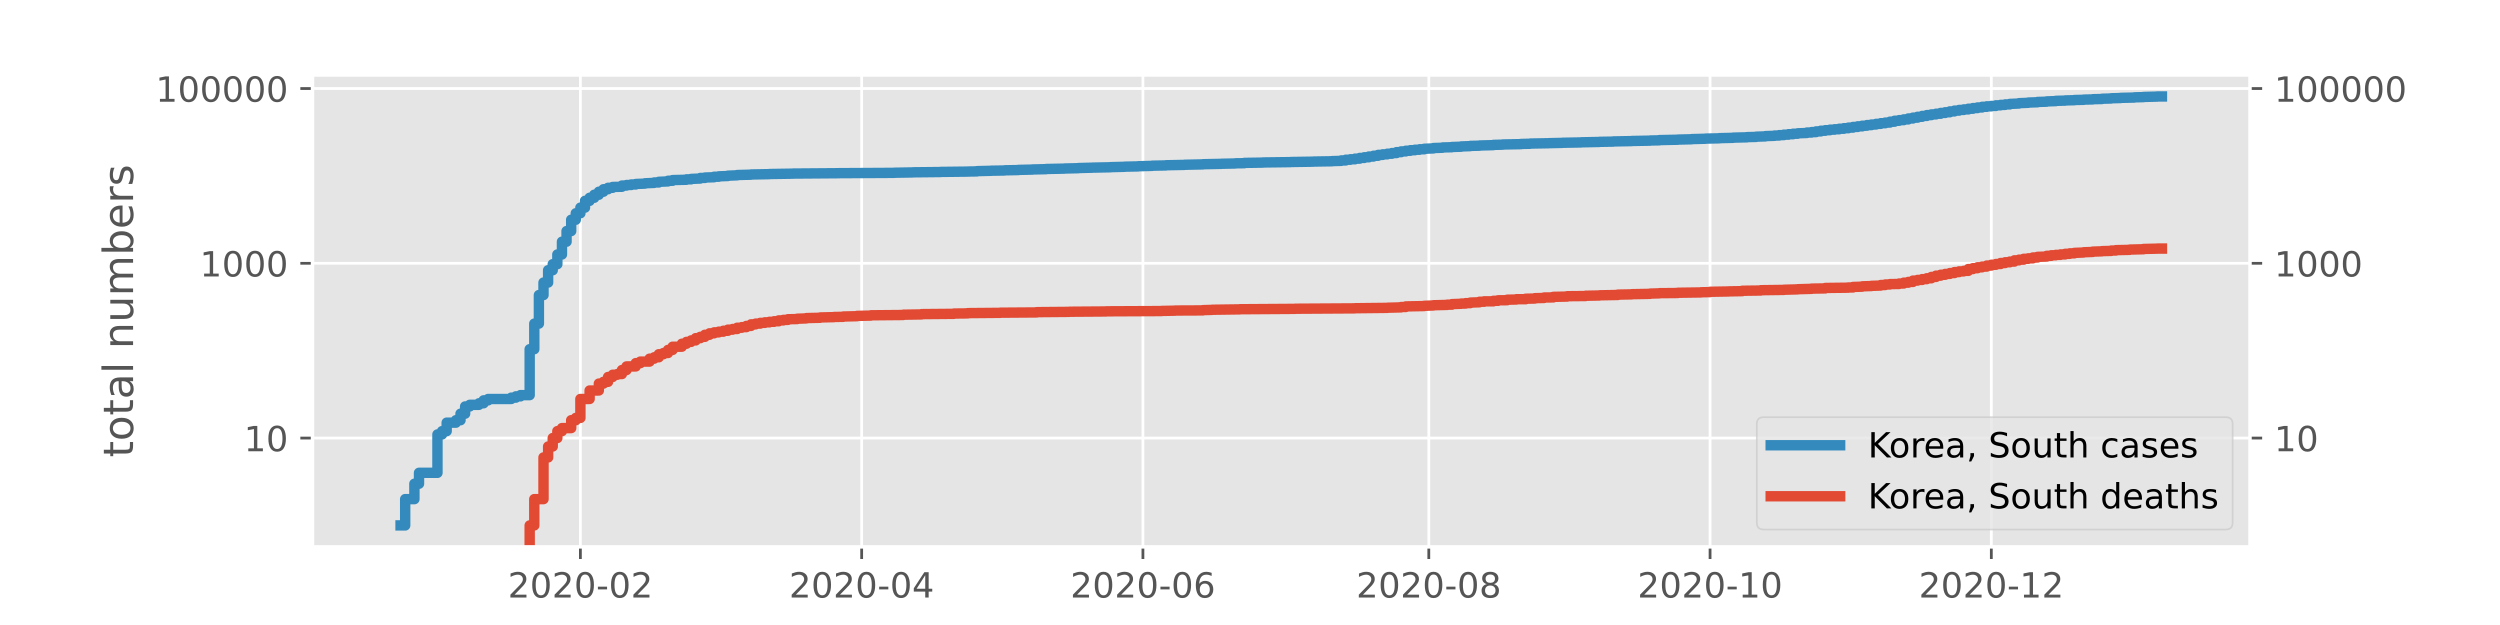
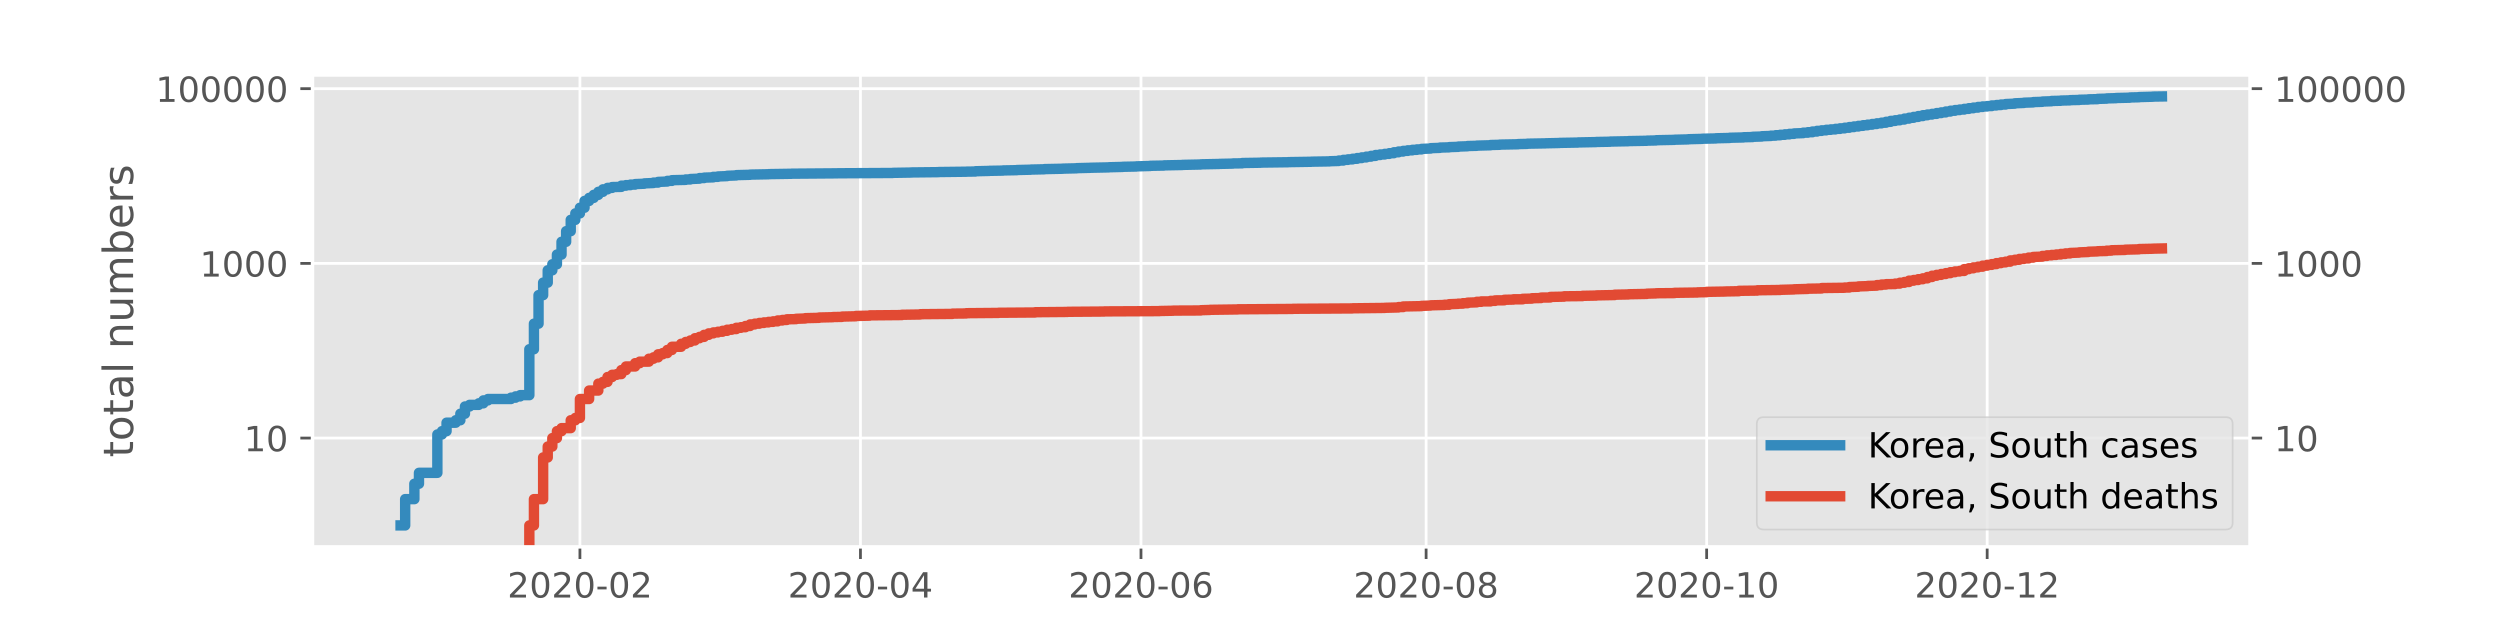
<svg xmlns="http://www.w3.org/2000/svg" xmlns:xlink="http://www.w3.org/1999/xlink" height="180pt" version="1.1" viewBox="0 0 720 180" width="720pt">
  <defs>
    <style type="text/css">*{stroke-linecap:butt;stroke-linejoin:round;}</style>
  </defs>
  <g id="figure_1">
    <g id="patch_1">
      <path d="M 0 180  L 720 180  L 720 0  L 0 0  z " style="fill:#ffffff;" />
    </g>
    <g id="axes_1">
      <g id="patch_2">
        <path d="M 90 157.5  L 648 157.5  L 648 21.6  L 90 21.6  z " style="fill:#e5e5e5;" />
      </g>
      <g id="matplotlib.axis_1">
        <g id="xtick_1">
          <g id="line2d_1">
-             <path clip-path="url(#p073a39b0a5)" d="M 167.153 157.5  L 167.153 21.6  " style="fill:none;stroke:#ffffff;stroke-linecap:square;stroke-width:0.8;" />
+             <path clip-path="url(#p540fe8d179)" d="M 167.018 157.5  L 167.018 21.6  " style="fill:none;stroke:#ffffff;stroke-linecap:square;stroke-width:0.8;" />
          </g>
          <g id="line2d_2">
            <defs>
-               <path d="M 0 0  L 0 3.5  " id="mfce4929bbd" style="stroke:#555555;stroke-width:0.8;" />
+               <path d="M 0 0  L 0 3.5  " id="m7e94fb8321" style="stroke:#555555;stroke-width:0.8;" />
            </defs>
            <g>
-               <use style="fill:#555555;stroke:#555555;stroke-width:0.8;" x="167.153" xlink:href="#mfce4929bbd" y="157.5" />
+               <use style="fill:#555555;stroke:#555555;stroke-width:0.8;" x="167.018" xlink:href="#m7e94fb8321" y="157.5" />
            </g>
          </g>
          <g id="text_1">
-             <text style="fill:#555555;font-family:DejaVu Sans;font-size:10px;font-stretch:normal;font-style:normal;font-weight:normal;text-anchor:middle;" transform="rotate(-0, 167.1533, 172.0984)" x="167.153" y="172.098">2020-02</text>
+             <text style="fill:#555555;font-family:DejaVu Sans;font-size:10px;font-stretch:normal;font-style:normal;font-weight:normal;text-anchor:middle;" transform="rotate(-0, 167.018, 172.0984)" x="167.018" y="172.098">2020-02</text>
          </g>
        </g>
        <g id="xtick_2">
          <g id="line2d_3">
-             <path clip-path="url(#p073a39b0a5)" d="M 248.158 157.5  L 248.158 21.6  " style="fill:none;stroke:#ffffff;stroke-linecap:square;stroke-width:0.8;" />
+             <path clip-path="url(#p540fe8d179)" d="M 247.811 157.5  L 247.811 21.6  " style="fill:none;stroke:#ffffff;stroke-linecap:square;stroke-width:0.8;" />
          </g>
          <g id="line2d_4">
            <g>
-               <use style="fill:#555555;stroke:#555555;stroke-width:0.8;" x="248.158" xlink:href="#mfce4929bbd" y="157.5" />
+               <use style="fill:#555555;stroke:#555555;stroke-width:0.8;" x="247.811" xlink:href="#m7e94fb8321" y="157.5" />
            </g>
          </g>
          <g id="text_2">
-             <text style="fill:#555555;font-family:DejaVu Sans;font-size:10px;font-stretch:normal;font-style:normal;font-weight:normal;text-anchor:middle;" transform="rotate(-0, 248.1575, 172.0984)" x="248.158" y="172.098">2020-04</text>
+             <text style="fill:#555555;font-family:DejaVu Sans;font-size:10px;font-stretch:normal;font-style:normal;font-weight:normal;text-anchor:middle;" transform="rotate(-0, 247.8108, 172.0984)" x="247.811" y="172.098">2020-04</text>
          </g>
        </g>
        <g id="xtick_3">
          <g id="line2d_5">
-             <path clip-path="url(#p073a39b0a5)" d="M 329.162 157.5  L 329.162 21.6  " style="fill:none;stroke:#ffffff;stroke-linecap:square;stroke-width:0.8;" />
+             <path clip-path="url(#p540fe8d179)" d="M 328.604 157.5  L 328.604 21.6  " style="fill:none;stroke:#ffffff;stroke-linecap:square;stroke-width:0.8;" />
          </g>
          <g id="line2d_6">
            <g>
-               <use style="fill:#555555;stroke:#555555;stroke-width:0.8;" x="329.162" xlink:href="#mfce4929bbd" y="157.5" />
+               <use style="fill:#555555;stroke:#555555;stroke-width:0.8;" x="328.604" xlink:href="#m7e94fb8321" y="157.5" />
            </g>
          </g>
          <g id="text_3">
-             <text style="fill:#555555;font-family:DejaVu Sans;font-size:10px;font-stretch:normal;font-style:normal;font-weight:normal;text-anchor:middle;" transform="rotate(-0, 329.1618, 172.0984)" x="329.162" y="172.098">2020-06</text>
+             <text style="fill:#555555;font-family:DejaVu Sans;font-size:10px;font-stretch:normal;font-style:normal;font-weight:normal;text-anchor:middle;" transform="rotate(-0, 328.6036, 172.0984)" x="328.604" y="172.098">2020-06</text>
          </g>
        </g>
        <g id="xtick_4">
          <g id="line2d_7">
-             <path clip-path="url(#p073a39b0a5)" d="M 411.494 157.5  L 411.494 21.6  " style="fill:none;stroke:#ffffff;stroke-linecap:square;stroke-width:0.8;" />
+             <path clip-path="url(#p540fe8d179)" d="M 410.721 157.5  L 410.721 21.6  " style="fill:none;stroke:#ffffff;stroke-linecap:square;stroke-width:0.8;" />
          </g>
          <g id="line2d_8">
            <g>
-               <use style="fill:#555555;stroke:#555555;stroke-width:0.8;" x="411.494" xlink:href="#mfce4929bbd" y="157.5" />
+               <use style="fill:#555555;stroke:#555555;stroke-width:0.8;" x="410.721" xlink:href="#m7e94fb8321" y="157.5" />
            </g>
          </g>
          <g id="text_4">
-             <text style="fill:#555555;font-family:DejaVu Sans;font-size:10px;font-stretch:normal;font-style:normal;font-weight:normal;text-anchor:middle;" transform="rotate(-0, 411.4941, 172.0984)" x="411.494" y="172.098">2020-08</text>
+             <text style="fill:#555555;font-family:DejaVu Sans;font-size:10px;font-stretch:normal;font-style:normal;font-weight:normal;text-anchor:middle;" transform="rotate(-0, 410.7209, 172.0984)" x="410.721" y="172.098">2020-08</text>
          </g>
        </g>
        <g id="xtick_5">
          <g id="line2d_9">
-             <path clip-path="url(#p073a39b0a5)" d="M 492.498 157.5  L 492.498 21.6  " style="fill:none;stroke:#ffffff;stroke-linecap:square;stroke-width:0.8;" />
+             <path clip-path="url(#p540fe8d179)" d="M 491.514 157.5  L 491.514 21.6  " style="fill:none;stroke:#ffffff;stroke-linecap:square;stroke-width:0.8;" />
          </g>
          <g id="line2d_10">
            <g>
-               <use style="fill:#555555;stroke:#555555;stroke-width:0.8;" x="492.498" xlink:href="#mfce4929bbd" y="157.5" />
+               <use style="fill:#555555;stroke:#555555;stroke-width:0.8;" x="491.514" xlink:href="#m7e94fb8321" y="157.5" />
            </g>
          </g>
          <g id="text_5">
-             <text style="fill:#555555;font-family:DejaVu Sans;font-size:10px;font-stretch:normal;font-style:normal;font-weight:normal;text-anchor:middle;" transform="rotate(-0, 492.4983, 172.0984)" x="492.498" y="172.098">2020-10</text>
+             <text style="fill:#555555;font-family:DejaVu Sans;font-size:10px;font-stretch:normal;font-style:normal;font-weight:normal;text-anchor:middle;" transform="rotate(-0, 491.5136, 172.0984)" x="491.514" y="172.098">2020-10</text>
          </g>
        </g>
        <g id="xtick_6">
          <g id="line2d_11">
-             <path clip-path="url(#p073a39b0a5)" d="M 573.503 157.5  L 573.503 21.6  " style="fill:none;stroke:#ffffff;stroke-linecap:square;stroke-width:0.8;" />
+             <path clip-path="url(#p540fe8d179)" d="M 572.306 157.5  L 572.306 21.6  " style="fill:none;stroke:#ffffff;stroke-linecap:square;stroke-width:0.8;" />
          </g>
          <g id="line2d_12">
            <g>
-               <use style="fill:#555555;stroke:#555555;stroke-width:0.8;" x="573.503" xlink:href="#mfce4929bbd" y="157.5" />
+               <use style="fill:#555555;stroke:#555555;stroke-width:0.8;" x="572.306" xlink:href="#m7e94fb8321" y="157.5" />
            </g>
          </g>
          <g id="text_6">
-             <text style="fill:#555555;font-family:DejaVu Sans;font-size:10px;font-stretch:normal;font-style:normal;font-weight:normal;text-anchor:middle;" transform="rotate(-0, 573.5026, 172.0984)" x="573.503" y="172.098">2020-12</text>
+             <text style="fill:#555555;font-family:DejaVu Sans;font-size:10px;font-stretch:normal;font-style:normal;font-weight:normal;text-anchor:middle;" transform="rotate(-0, 572.3064, 172.0984)" x="572.306" y="172.098">2020-12</text>
          </g>
        </g>
      </g>
      <g id="matplotlib.axis_2">
        <g id="ytick_1">
          <g id="line2d_13">
-             <path clip-path="url(#p073a39b0a5)" d="M 90 126.158  L 648 126.158  " style="fill:none;stroke:#ffffff;stroke-linecap:square;stroke-width:0.8;" />
+             <path clip-path="url(#p540fe8d179)" d="M 90 126.166  L 648 126.166  " style="fill:none;stroke:#ffffff;stroke-linecap:square;stroke-width:0.8;" />
          </g>
          <g id="line2d_14">
            <defs>
-               <path d="M 0 0  L -3.5 0  " id="m59f6c27289" style="stroke:#555555;stroke-width:0.8;" />
+               <path d="M 0 0  L -3.5 0  " id="m061def949c" style="stroke:#555555;stroke-width:0.8;" />
            </defs>
            <g>
-               <use style="fill:#555555;stroke:#555555;stroke-width:0.8;" x="90" xlink:href="#m59f6c27289" y="126.158" />
+               <use style="fill:#555555;stroke:#555555;stroke-width:0.8;" x="90" xlink:href="#m061def949c" y="126.166" />
            </g>
          </g>
          <g id="line2d_15">
            <defs>
-               <path d="M 0 0  L 3.5 0  " id="m873fee7688" style="stroke:#555555;stroke-width:0.8;" />
+               <path d="M 0 0  L 3.5 0  " id="m028754653b" style="stroke:#555555;stroke-width:0.8;" />
            </defs>
            <g>
-               <use style="fill:#555555;stroke:#555555;stroke-width:0.8;" x="648" xlink:href="#m873fee7688" y="126.158" />
+               <use style="fill:#555555;stroke:#555555;stroke-width:0.8;" x="648" xlink:href="#m028754653b" y="126.166" />
            </g>
          </g>
          <g id="text_7">
-             <text style="fill:#555555;font-family:DejaVu Sans;font-size:10px;font-stretch:normal;font-style:normal;font-weight:normal;text-anchor:end;" transform="rotate(-0, 83, 129.9573)" x="83" y="129.957">10</text>
+             <text style="fill:#555555;font-family:DejaVu Sans;font-size:10px;font-stretch:normal;font-style:normal;font-weight:normal;text-anchor:end;" transform="rotate(-0, 83, 129.9655)" x="83" y="129.966">10</text>
          </g>
          <g id="text_8">
-             <text style="fill:#555555;font-family:DejaVu Sans;font-size:10px;font-stretch:normal;font-style:normal;font-weight:normal;text-anchor:start;" transform="rotate(-0, 655, 129.9573)" x="655" y="129.957">10</text>
+             <text style="fill:#555555;font-family:DejaVu Sans;font-size:10px;font-stretch:normal;font-style:normal;font-weight:normal;text-anchor:start;" transform="rotate(-0, 655, 129.9655)" x="655" y="129.966">10</text>
          </g>
        </g>
        <g id="ytick_2">
          <g id="line2d_16">
-             <path clip-path="url(#p073a39b0a5)" d="M 90 75.829  L 648 75.829  " style="fill:none;stroke:#ffffff;stroke-linecap:square;stroke-width:0.8;" />
+             <path clip-path="url(#p540fe8d179)" d="M 90 75.853  L 648 75.853  " style="fill:none;stroke:#ffffff;stroke-linecap:square;stroke-width:0.8;" />
          </g>
          <g id="line2d_17">
            <g>
-               <use style="fill:#555555;stroke:#555555;stroke-width:0.8;" x="90" xlink:href="#m59f6c27289" y="75.829" />
+               <use style="fill:#555555;stroke:#555555;stroke-width:0.8;" x="90" xlink:href="#m061def949c" y="75.853" />
            </g>
          </g>
          <g id="line2d_18">
            <g>
-               <use style="fill:#555555;stroke:#555555;stroke-width:0.8;" x="648" xlink:href="#m873fee7688" y="75.829" />
+               <use style="fill:#555555;stroke:#555555;stroke-width:0.8;" x="648" xlink:href="#m028754653b" y="75.853" />
            </g>
          </g>
          <g id="text_9">
-             <text style="fill:#555555;font-family:DejaVu Sans;font-size:10px;font-stretch:normal;font-style:normal;font-weight:normal;text-anchor:end;" transform="rotate(-0, 83, 79.62786)" x="83" y="79.628">1000</text>
+             <text style="fill:#555555;font-family:DejaVu Sans;font-size:10px;font-stretch:normal;font-style:normal;font-weight:normal;text-anchor:end;" transform="rotate(-0, 83, 79.65265)" x="83" y="79.653">1000</text>
          </g>
          <g id="text_10">
-             <text style="fill:#555555;font-family:DejaVu Sans;font-size:10px;font-stretch:normal;font-style:normal;font-weight:normal;text-anchor:start;" transform="rotate(-0, 655, 79.62786)" x="655" y="79.628">1000</text>
+             <text style="fill:#555555;font-family:DejaVu Sans;font-size:10px;font-stretch:normal;font-style:normal;font-weight:normal;text-anchor:start;" transform="rotate(-0, 655, 79.65265)" x="655" y="79.653">1000</text>
          </g>
        </g>
        <g id="ytick_3">
          <g id="line2d_19">
-             <path clip-path="url(#p073a39b0a5)" d="M 90 25.499  L 648 25.499  " style="fill:none;stroke:#ffffff;stroke-linecap:square;stroke-width:0.8;" />
+             <path clip-path="url(#p540fe8d179)" d="M 90 25.541  L 648 25.541  " style="fill:none;stroke:#ffffff;stroke-linecap:square;stroke-width:0.8;" />
          </g>
          <g id="line2d_20">
            <g>
-               <use style="fill:#555555;stroke:#555555;stroke-width:0.8;" x="90" xlink:href="#m59f6c27289" y="25.499" />
+               <use style="fill:#555555;stroke:#555555;stroke-width:0.8;" x="90" xlink:href="#m061def949c" y="25.541" />
            </g>
          </g>
          <g id="line2d_21">
            <g>
-               <use style="fill:#555555;stroke:#555555;stroke-width:0.8;" x="648" xlink:href="#m873fee7688" y="25.499" />
+               <use style="fill:#555555;stroke:#555555;stroke-width:0.8;" x="648" xlink:href="#m028754653b" y="25.541" />
            </g>
          </g>
          <g id="text_11">
-             <text style="fill:#555555;font-family:DejaVu Sans;font-size:10px;font-stretch:normal;font-style:normal;font-weight:normal;text-anchor:end;" transform="rotate(-0, 83, 29.29848)" x="83" y="29.298">100000</text>
+             <text style="fill:#555555;font-family:DejaVu Sans;font-size:10px;font-stretch:normal;font-style:normal;font-weight:normal;text-anchor:end;" transform="rotate(-0, 83, 29.33979)" x="83" y="29.34">100000</text>
          </g>
          <g id="text_12">
-             <text style="fill:#555555;font-family:DejaVu Sans;font-size:10px;font-stretch:normal;font-style:normal;font-weight:normal;text-anchor:start;" transform="rotate(-0, 655, 29.29848)" x="655" y="29.298">100000</text>
+             <text style="fill:#555555;font-family:DejaVu Sans;font-size:10px;font-stretch:normal;font-style:normal;font-weight:normal;text-anchor:start;" transform="rotate(-0, 655, 29.33979)" x="655" y="29.34">100000</text>
          </g>
        </g>
        <g id="text_13">
          <text style="fill:#555555;font-family:DejaVu Sans;font-size:12px;font-stretch:normal;font-style:normal;font-weight:normal;text-anchor:middle;" transform="rotate(-90, 38.32937, 89.55)" x="38.329" y="89.55">total numbers</text>
        </g>
      </g>
      <g id="line2d_22">
-         <path clip-path="url(#p073a39b0a5)" d="M 115.364 151.323  L 116.692 151.323  L 116.692 143.747  L 119.347 143.747  L 119.347 139.316  L 120.675 139.316  L 120.675 136.172  L 125.987 136.172  L 125.987 125.116  L 127.315 125.116  L 127.315 124.165  L 128.643 124.165  L 128.643 121.727  L 131.299 121.727  L 131.299 121.021  L 132.627 121.021  L 132.627 119.143  L 133.955 119.143  L 133.955 117.055  L 135.283 117.055  L 135.283 116.59  L 137.939 116.59  L 137.939 116.144  L 139.267 116.144  L 139.267 115.303  L 140.594 115.303  L 140.594 114.905  L 147.234 114.905  L 147.234 114.522  L 148.562 114.522  L 148.562 114.151  L 149.89 114.151  L 149.89 113.793  L 152.546 113.793  L 152.546 100.565  L 153.874 100.565  L 153.874 93.202  L 155.202 93.202  L 155.202 84.976  L 156.53 84.976  L 156.53 81.375  L 157.858 81.375  L 157.858 77.826  L 159.186 77.826  L 159.186 76.083  L 160.514 76.083  L 160.514 73.294  L 161.842 73.294  L 161.842 69.613  L 163.169 69.613  L 163.169 66.551  L 164.497 66.551  L 164.497 63.289  L 165.825 63.289  L 165.825 61.424  L 167.153 61.424  L 167.153 59.799  L 168.481 59.799  L 168.481 57.84  L 169.809 57.84  L 169.809 56.96  L 171.137 56.96  L 171.137 56.088  L 172.465 56.088  L 172.465 55.217  L 173.793 55.217  L 173.793 54.498  L 175.121 54.498  L 175.121 54.082  L 176.449 54.082  L 176.449 53.84  L 179.105 53.789  L 179.105 53.443  L 180.433 53.443  L 180.433 53.283  L 181.761 53.283  L 181.761 53.131  L 183.089 53.131  L 183.089 52.986  L 185.744 52.884  L 185.744 52.785  L 188.4 52.674  L 188.4 52.553  L 189.728 52.553  L 189.728 52.357  L 192.384 52.246  L 192.384 52.062  L 193.712 52.062  L 193.712 51.863  L 197.696 51.771  L 197.696 51.65  L 199.024 51.65  L 199.024 51.527  L 201.68 51.42  L 201.68 51.25  L 203.008 51.25  L 203.008 51.129  L 205.663 51.041  L 205.663 50.9  L 206.991 50.9  L 206.991 50.788  L 209.647 50.69  L 209.647 50.596  L 212.303 50.495  L 212.303 50.408  L 216.287 50.308  L 216.287 50.252  L 221.599 50.152  L 221.599 50.118  L 228.238 50.014  L 228.238 49.991  L 241.518 49.886  L 241.518 49.872  L 257.453 49.782  L 257.453 49.748  L 262.765 49.66  L 262.765 49.631  L 270.733 49.545  L 270.733 49.514  L 278.7 49.42  L 278.7 49.401  L 281.356 49.362  L 281.356 49.286  L 285.34 49.193  L 285.34 49.167  L 289.324 49.098  L 289.324 49.051  L 293.307 48.978  L 293.307 48.93  L 297.291 48.842  L 297.291 48.807  L 301.275 48.72  L 301.275 48.669  L 306.587 48.562  L 306.587 48.531  L 310.571 48.44  L 310.571 48.396  L 314.554 48.295  L 314.554 48.28  L 319.866 48.17  L 319.866 48.136  L 323.85 48.039  L 323.85 48.003  L 327.834 47.923  L 327.834 47.878  L 331.818 47.771  L 331.818 47.72  L 335.802 47.645  L 335.802 47.593  L 341.113 47.487  L 341.113 47.452  L 346.425 47.343  L 346.425 47.294  L 351.737 47.188  L 351.737 47.167  L 355.721 47.082  L 355.721 47.035  L 358.376 47.003  L 358.376 46.915  L 363.688 46.829  L 363.688 46.792  L 371.656 46.687  L 371.656 46.661  L 378.296 46.557  L 378.296 46.53  L 383.607 46.443  L 383.607 46.402  L 386.263 46.326  L 386.263 46.204  L 387.591 46.204  L 387.591 46.003  L 388.919 46.003  L 388.919 45.864  L 390.247 45.864  L 390.247 45.692  L 391.575 45.692  L 391.575 45.488  L 392.903 45.488  L 392.903 45.294  L 394.231 45.294  L 394.231 45.079  L 395.559 45.079  L 395.559 44.863  L 396.887 44.863  L 396.887 44.611  L 398.215 44.611  L 398.215 44.445  L 399.543 44.445  L 399.543 44.274  L 400.871 44.274  L 400.871 44.08  L 402.198 44.08  L 402.198 43.82  L 403.526 43.82  L 403.526 43.605  L 404.854 43.605  L 404.854 43.422  L 406.182 43.422  L 406.182 43.254  L 407.51 43.254  L 407.51 43.118  L 408.838 43.118  L 408.838 42.99  L 410.166 42.99  L 410.166 42.846  L 412.822 42.742  L 412.822 42.638  L 415.478 42.55  L 415.478 42.464  L 418.134 42.402  L 418.134 42.333  L 420.79 42.254  L 420.79 42.175  L 423.446 42.087  L 423.446 42.02  L 426.101 41.96  L 426.101 41.906  L 430.085 41.799  L 430.085 41.725  L 432.741 41.665  L 432.741 41.612  L 438.053 41.511  L 438.053 41.459  L 440.709 41.4  L 440.709 41.347  L 446.02 41.252  L 446.02 41.234  L 450.004 41.147  L 450.004 41.118  L 455.316 41.022  L 455.316 40.988  L 460.628 40.881  L 460.628 40.849  L 464.612 40.781  L 464.612 40.735  L 469.923 40.635  L 469.923 40.603  L 475.235 40.505  L 475.235 40.466  L 477.891 40.415  L 477.891 40.349  L 483.203 40.24  L 483.203 40.203  L 487.187 40.108  L 487.187 40.061  L 491.17 39.958  L 491.17 39.918  L 495.154 39.839  L 495.154 39.789  L 499.138 39.694  L 499.138 39.637  L 503.122 39.548  L 503.122 39.49  L 505.778 39.434  L 505.778 39.36  L 508.434 39.28  L 508.434 39.2  L 511.089 39.115  L 511.089 39.029  L 512.417 39.029  L 512.417 38.911  L 513.745 38.911  L 513.745 38.784  L 515.073 38.784  L 515.073 38.651  L 516.401 38.651  L 516.401 38.512  L 517.729 38.512  L 517.729 38.394  L 520.385 38.298  L 520.385 38.175  L 521.713 38.175  L 521.713 38.043  L 523.041 38.043  L 523.041 37.844  L 524.369 37.844  L 524.369 37.653  L 525.697 37.653  L 525.697 37.492  L 527.025 37.492  L 527.025 37.346  L 528.353 37.346  L 528.353 37.225  L 529.681 37.225  L 529.681 37.082  L 531.009 37.082  L 531.009 36.922  L 532.337 36.922  L 532.337 36.755  L 533.664 36.755  L 533.664 36.564  L 534.992 36.564  L 534.992 36.39  L 536.32 36.39  L 536.32 36.205  L 537.648 36.205  L 537.648 36.028  L 538.976 36.028  L 538.976 35.859  L 540.304 35.859  L 540.304 35.67  L 541.632 35.67  L 541.632 35.487  L 542.96 35.487  L 542.96 35.301  L 544.288 35.301  L 544.288 35.049  L 545.616 35.049  L 545.616 34.783  L 546.944 34.783  L 546.944 34.601  L 548.272 34.601  L 548.272 34.382  L 549.6 34.382  L 549.6 34.119  L 550.928 34.119  L 550.928 33.879  L 552.256 33.879  L 552.256 33.632  L 553.584 33.632  L 553.584 33.392  L 554.911 33.392  L 554.911 33.148  L 556.239 33.148  L 556.239 32.946  L 557.567 32.946  L 557.567 32.76  L 558.895 32.76  L 558.895 32.531  L 560.223 32.531  L 560.223 32.328  L 561.551 32.328  L 561.551 32.079  L 562.879 32.079  L 562.879 31.855  L 564.207 31.855  L 564.207 31.667  L 565.535 31.667  L 565.535 31.513  L 566.863 31.513  L 566.863 31.317  L 568.191 31.317  L 568.191 31.123  L 569.519 31.123  L 569.519 30.948  L 570.847 30.948  L 570.847 30.764  L 572.175 30.764  L 572.175 30.62  L 573.503 30.62  L 573.503 30.507  L 574.831 30.507  L 574.831 30.332  L 576.158 30.332  L 576.158 30.211  L 577.486 30.211  L 577.486 30.071  L 578.814 30.071  L 578.814 29.927  L 581.47 29.818  L 581.47 29.714  L 584.126 29.608  L 584.126 29.537  L 586.782 29.452  L 586.782 29.364  L 589.438 29.284  L 589.438 29.205  L 592.094 29.117  L 592.094 29.038  L 594.75 28.979  L 594.75 28.921  L 597.406 28.861  L 597.406 28.802  L 600.061 28.751  L 600.061 28.688  L 602.717 28.631  L 602.717 28.568  L 605.373 28.517  L 605.373 28.437  L 608.029 28.366  L 608.029 28.3  L 610.685 28.236  L 610.685 28.186  L 614.669 28.097  L 614.669 28.033  L 617.325 27.971  L 617.325 27.92  L 621.308 27.816  L 621.308 27.777  L 622.636 27.777  L 622.636 27.777  " style="fill:none;stroke:#348abd;stroke-linecap:square;stroke-width:3;" />
+         <path clip-path="url(#p540fe8d179)" d="M 115.364 151.323  L 116.688 151.323  L 116.688 143.75  L 119.337 143.75  L 119.337 139.32  L 120.662 139.32  L 120.662 136.177  L 125.959 136.177  L 125.959 125.125  L 127.284 125.125  L 127.284 124.174  L 128.608 124.174  L 128.608 121.736  L 131.257 121.736  L 131.257 121.031  L 132.582 121.031  L 132.582 119.154  L 133.906 119.154  L 133.906 117.067  L 135.231 117.067  L 135.231 116.602  L 137.88 116.602  L 137.88 116.156  L 139.204 116.156  L 139.204 115.315  L 140.529 115.315  L 140.529 114.917  L 147.151 114.917  L 147.151 114.534  L 148.475 114.534  L 148.475 114.164  L 149.8 114.164  L 149.8 113.805  L 152.449 113.805  L 152.449 100.581  L 153.773 100.581  L 153.773 93.221  L 155.098 93.221  L 155.098 84.998  L 156.422 84.998  L 156.422 81.398  L 157.747 81.398  L 157.747 77.85  L 159.071 77.85  L 159.071 76.108  L 160.396 76.108  L 160.396 73.32  L 161.72 73.32  L 161.72 69.64  L 163.045 69.64  L 163.045 66.579  L 164.369 66.579  L 164.369 63.318  L 165.694 63.318  L 165.694 61.454  L 167.018 61.454  L 167.018 59.829  L 168.343 59.829  L 168.343 57.871  L 169.667 57.871  L 169.667 56.991  L 170.991 56.991  L 170.991 56.119  L 172.316 56.119  L 172.316 55.248  L 173.64 55.248  L 173.64 54.53  L 174.965 54.53  L 174.965 54.114  L 176.289 54.114  L 176.289 53.872  L 178.938 53.821  L 178.938 53.475  L 180.263 53.475  L 180.263 53.315  L 181.587 53.315  L 181.587 53.164  L 182.912 53.164  L 182.912 53.018  L 185.561 52.916  L 185.561 52.817  L 188.21 52.706  L 188.21 52.585  L 189.534 52.585  L 189.534 52.389  L 192.183 52.279  L 192.183 52.095  L 193.507 52.095  L 193.507 51.896  L 197.481 51.803  L 197.481 51.683  L 198.805 51.683  L 198.805 51.559  L 201.454 51.452  L 201.454 51.283  L 202.779 51.283  L 202.779 51.162  L 205.428 51.074  L 205.428 50.933  L 206.752 50.933  L 206.752 50.821  L 209.401 50.723  L 209.401 50.629  L 212.05 50.528  L 212.05 50.441  L 216.023 50.341  L 216.023 50.285  L 221.321 50.185  L 221.321 50.151  L 227.944 50.047  L 227.944 50.024  L 241.188 49.919  L 241.188 49.905  L 257.082 49.816  L 257.082 49.782  L 262.38 49.694  L 262.38 49.665  L 270.327 49.579  L 270.327 49.547  L 278.274 49.453  L 278.274 49.434  L 280.923 49.396  L 280.923 49.319  L 284.896 49.226  L 284.896 49.201  L 288.869 49.131  L 288.869 49.085  L 292.843 49.012  L 292.843 48.964  L 296.816 48.876  L 296.816 48.841  L 300.79 48.753  L 300.79 48.702  L 306.088 48.595  L 306.088 48.565  L 310.061 48.474  L 310.061 48.43  L 314.034 48.328  L 314.034 48.313  L 319.332 48.204  L 319.332 48.17  L 323.306 48.073  L 323.306 48.037  L 327.279 47.957  L 327.279 47.912  L 331.253 47.805  L 331.253 47.754  L 335.226 47.68  L 335.226 47.627  L 340.524 47.522  L 340.524 47.486  L 345.822 47.377  L 345.822 47.328  L 351.12 47.222  L 351.12 47.201  L 355.093 47.116  L 355.093 47.069  L 357.742 47.037  L 357.742 46.949  L 363.04 46.864  L 363.04 46.827  L 370.987 46.722  L 370.987 46.696  L 377.609 46.591  L 377.609 46.564  L 382.907 46.477  L 382.907 46.436  L 385.556 46.36  L 385.556 46.239  L 386.88 46.239  L 386.88 46.038  L 388.205 46.038  L 388.205 45.898  L 389.529 45.898  L 389.529 45.727  L 390.854 45.727  L 390.854 45.523  L 392.178 45.523  L 392.178 45.328  L 393.503 45.328  L 393.503 45.114  L 394.827 45.114  L 394.827 44.898  L 396.152 44.898  L 396.152 44.646  L 397.476 44.646  L 397.476 44.481  L 398.801 44.481  L 398.801 44.309  L 400.125 44.309  L 400.125 44.116  L 401.45 44.116  L 401.45 43.855  L 402.774 43.855  L 402.774 43.64  L 404.099 43.64  L 404.099 43.457  L 405.423 43.457  L 405.423 43.29  L 406.747 43.29  L 406.747 43.153  L 408.072 43.153  L 408.072 43.025  L 409.396 43.025  L 409.396 42.882  L 412.045 42.778  L 412.045 42.674  L 414.694 42.586  L 414.694 42.499  L 417.343 42.438  L 417.343 42.369  L 419.992 42.289  L 419.992 42.211  L 422.641 42.123  L 422.641 42.056  L 425.29 41.996  L 425.29 41.942  L 429.263 41.835  L 429.263 41.761  L 431.912 41.701  L 431.912 41.648  L 437.21 41.547  L 437.21 41.495  L 439.859 41.436  L 439.859 41.383  L 445.157 41.288  L 445.157 41.27  L 449.131 41.183  L 449.131 41.154  L 454.428 41.058  L 454.428 41.024  L 459.726 40.918  L 459.726 40.886  L 463.7 40.817  L 463.7 40.772  L 468.998 40.671  L 468.998 40.639  L 474.296 40.542  L 474.296 40.503  L 476.944 40.451  L 476.944 40.385  L 482.242 40.277  L 482.242 40.24  L 486.216 40.144  L 486.216 40.097  L 490.189 39.994  L 490.189 39.954  L 494.163 39.876  L 494.163 39.825  L 498.136 39.731  L 498.136 39.674  L 502.109 39.584  L 502.109 39.527  L 504.758 39.471  L 504.758 39.396  L 507.407 39.317  L 507.407 39.237  L 510.056 39.152  L 510.056 39.065  L 511.381 39.065  L 511.381 38.948  L 512.705 38.948  L 512.705 38.821  L 514.03 38.821  L 514.03 38.688  L 515.354 38.688  L 515.354 38.549  L 516.679 38.549  L 516.679 38.431  L 519.328 38.335  L 519.328 38.212  L 520.652 38.212  L 520.652 38.08  L 521.977 38.08  L 521.977 37.881  L 523.301 37.881  L 523.301 37.691  L 524.625 37.691  L 524.625 37.53  L 525.95 37.53  L 525.95 37.384  L 527.274 37.384  L 527.274 37.262  L 528.599 37.262  L 528.599 37.119  L 529.923 37.119  L 529.923 36.959  L 531.248 36.959  L 531.248 36.793  L 532.572 36.793  L 532.572 36.602  L 533.897 36.602  L 533.897 36.428  L 535.221 36.428  L 535.221 36.243  L 536.546 36.243  L 536.546 36.066  L 537.87 36.066  L 537.87 35.897  L 539.195 35.897  L 539.195 35.708  L 540.519 35.708  L 540.519 35.525  L 541.844 35.525  L 541.844 35.339  L 543.168 35.339  L 543.168 35.087  L 544.493 35.087  L 544.493 34.821  L 545.817 34.821  L 545.817 34.639  L 547.141 34.639  L 547.141 34.42  L 548.466 34.42  L 548.466 34.158  L 549.79 34.158  L 549.79 33.917  L 551.115 33.917  L 551.115 33.67  L 552.439 33.67  L 552.439 33.43  L 553.764 33.43  L 553.764 33.187  L 555.088 33.187  L 555.088 32.985  L 556.413 32.985  L 556.413 32.799  L 557.737 32.799  L 557.737 32.57  L 559.062 32.57  L 559.062 32.367  L 560.386 32.367  L 560.386 32.118  L 561.711 32.118  L 561.711 31.894  L 563.035 31.894  L 563.035 31.706  L 564.36 31.706  L 564.36 31.552  L 565.684 31.552  L 565.684 31.356  L 567.009 31.356  L 567.009 31.163  L 568.333 31.163  L 568.333 30.988  L 569.657 30.988  L 569.657 30.804  L 570.982 30.804  L 570.982 30.659  L 572.306 30.659  L 572.306 30.546  L 573.631 30.546  L 573.631 30.371  L 574.955 30.371  L 574.955 30.251  L 576.28 30.251  L 576.28 30.11  L 577.604 30.11  L 577.604 29.967  L 580.253 29.858  L 580.253 29.754  L 582.902 29.648  L 582.902 29.577  L 585.551 29.492  L 585.551 29.404  L 588.2 29.324  L 588.2 29.245  L 590.849 29.157  L 590.849 29.078  L 593.498 29.02  L 593.498 28.962  L 596.147 28.902  L 596.147 28.842  L 598.796 28.792  L 598.796 28.729  L 601.445 28.671  L 601.445 28.608  L 604.094 28.557  L 604.094 28.477  L 606.743 28.407  L 606.743 28.34  L 609.392 28.276  L 609.392 28.226  L 613.365 28.138  L 613.365 28.073  L 616.014 28.011  L 616.014 27.961  L 619.987 27.857  L 619.987 27.818  L 622.636 27.777  L 622.636 27.777  " style="fill:none;stroke:#348abd;stroke-linecap:square;stroke-width:3;" />
      </g>
      <g id="line2d_23">
-         <path clip-path="url(#p073a39b0a5)" d="M 152.546 181  L 152.546 151.323  L 153.874 151.323  L 153.874 143.747  L 156.53 143.747  L 156.53 131.741  L 157.858 131.741  L 157.858 128.597  L 159.186 128.597  L 159.186 126.158  L 160.514 126.158  L 160.514 124.165  L 161.842 124.165  L 161.842 123.291  L 164.497 123.291  L 164.497 121.021  L 165.825 121.021  L 165.825 120.359  L 167.153 120.359  L 167.153 114.905  L 169.809 114.905  L 169.809 112.467  L 172.465 112.467  L 172.465 110.474  L 173.793 110.474  L 173.793 109.966  L 175.121 109.966  L 175.121 108.569  L 176.449 108.569  L 176.449 107.932  L 177.777 107.932  L 177.777 107.728  L 179.105 107.728  L 179.105 106.576  L 180.433 106.576  L 180.433 105.534  L 183.089 105.534  L 183.089 104.584  L 184.416 104.584  L 184.416 104.137  L 187.072 104.137  L 187.072 103.296  L 188.4 103.296  L 188.4 102.899  L 189.728 102.899  L 189.728 102.024  L 191.056 102.024  L 191.056 101.67  L 192.384 101.67  L 192.384 100.777  L 193.712 100.777  L 193.712 99.853  L 196.368 99.853  L 196.368 99.001  L 197.696 99.001  L 197.696 98.468  L 199.024 98.468  L 199.024 98.042  L 200.352 98.042  L 200.352 97.394  L 201.68 97.394  L 201.68 97.008  L 203.008 97.008  L 203.008 96.417  L 204.336 96.417  L 204.336 95.994  L 205.663 95.994  L 205.663 95.721  L 206.991 95.721  L 206.991 95.52  L 208.319 95.52  L 208.319 95.259  L 209.647 95.259  L 209.647 94.94  L 210.975 94.94  L 210.975 94.753  L 212.303 94.753  L 212.303 94.389  L 213.631 94.389  L 213.631 94.211  L 214.959 94.211  L 214.959 93.864  L 216.287 93.864  L 216.287 93.418  L 217.615 93.418  L 217.615 93.202  L 218.943 93.202  L 218.943 92.989  L 220.271 92.989  L 220.271 92.833  L 221.599 92.833  L 221.599 92.679  L 222.927 92.679  L 222.927 92.526  L 224.255 92.526  L 224.255 92.277  L 225.583 92.277  L 225.583 92.131  L 226.911 92.131  L 226.911 91.938  L 229.566 91.891  L 229.566 91.796  L 232.222 91.702  L 232.222 91.609  L 236.206 91.517  L 236.206 91.425  L 240.19 91.335  L 240.19 91.29  L 242.846 91.245  L 242.846 91.156  L 246.83 91.067  L 246.83 90.979  L 250.813 90.892  L 250.813 90.806  L 260.109 90.72  L 260.109 90.635  L 265.421 90.551  L 265.421 90.467  L 274.716 90.384  L 274.716 90.301  L 278.7 90.26  L 278.7 90.179  L 287.996 90.098  L 287.996 90.058  L 298.619 89.977  L 298.619 89.898  L 307.915 89.819  L 307.915 89.78  L 318.538 89.702  L 318.538 89.663  L 334.474 89.586  L 334.474 89.547  L 338.457 89.471  L 338.457 89.433  L 346.425 89.395  L 346.425 89.32  L 349.081 89.245  L 349.081 89.208  L 357.049 89.097  L 357.049 89.06  L 372.984 88.95  L 372.984 88.914  L 390.247 88.806  L 390.247 88.77  L 399.543 88.664  L 399.543 88.628  L 403.526 88.523  L 403.526 88.419  L 404.854 88.419  L 404.854 88.247  L 410.166 88.146  L 410.166 88.078  L 412.822 87.978  L 412.822 87.912  L 416.806 87.813  L 416.806 87.748  L 418.134 87.748  L 418.134 87.587  L 420.79 87.491  L 420.79 87.428  L 422.118 87.428  L 422.118 87.302  L 423.446 87.302  L 423.446 87.147  L 426.101 87.055  L 426.101 86.903  L 427.429 86.903  L 427.429 86.784  L 430.085 86.784  L 430.085 86.636  L 431.413 86.636  L 431.413 86.49  L 434.069 86.461  L 434.069 86.317  L 436.725 86.26  L 436.725 86.176  L 439.381 86.176  L 439.381 86.036  L 442.037 85.98  L 442.037 85.87  L 444.693 85.815  L 444.693 85.68  L 447.348 85.653  L 447.348 85.493  L 451.332 85.414  L 451.332 85.309  L 456.644 85.258  L 456.644 85.18  L 460.628 85.103  L 460.628 85.052  L 465.94 84.951  L 465.94 84.851  L 469.923 84.776  L 469.923 84.727  L 475.235 84.629  L 475.235 84.555  L 477.891 84.483  L 477.891 84.435  L 483.203 84.387  L 483.203 84.315  L 489.842 84.221  L 489.842 84.174  L 492.498 84.127  L 492.498 84.034  L 497.81 83.942  L 497.81 83.919  L 501.794 83.85  L 501.794 83.737  L 507.106 83.669  L 507.106 83.58  L 513.745 83.492  L 513.745 83.448  L 517.729 83.339  L 517.729 83.295  L 521.713 83.188  L 521.713 83.123  L 525.697 83.06  L 525.697 82.933  L 532.337 82.85  L 532.337 82.788  L 533.664 82.788  L 533.664 82.644  L 536.32 82.563  L 536.32 82.462  L 538.976 82.382  L 538.976 82.323  L 541.632 82.244  L 541.632 82.088  L 542.96 82.088  L 542.96 81.934  L 544.288 81.934  L 544.288 81.82  L 546.944 81.782  L 546.944 81.651  L 548.272 81.651  L 548.272 81.411  L 549.6 81.411  L 549.6 81.195  L 550.928 81.195  L 550.928 80.809  L 552.256 80.809  L 552.256 80.621  L 553.584 80.621  L 553.584 80.386  L 554.911 80.386  L 554.911 80.14  L 556.239 80.14  L 556.239 79.758  L 557.567 79.758  L 557.567 79.389  L 558.895 79.389  L 558.895 79.134  L 560.223 79.134  L 560.223 78.886  L 561.551 78.886  L 561.551 78.643  L 562.879 78.643  L 562.879 78.363  L 564.207 78.363  L 564.207 78.159  L 565.535 78.159  L 565.535 78.011  L 566.863 78.011  L 566.863 77.49  L 568.191 77.49  L 568.191 77.238  L 569.519 77.238  L 569.519 76.98  L 570.847 76.98  L 570.847 76.776  L 572.175 76.776  L 572.175 76.482  L 573.503 76.482  L 573.503 76.252  L 574.831 76.252  L 574.831 76.038  L 576.158 76.038  L 576.158 75.752  L 577.486 75.752  L 577.486 75.537  L 578.814 75.537  L 578.814 75.337  L 580.142 75.337  L 580.142 74.977  L 581.47 74.977  L 581.47 74.787  L 582.798 74.787  L 582.798 74.541  L 584.126 74.541  L 584.126 74.397  L 585.454 74.397  L 585.454 74.16  L 586.782 74.16  L 586.782 73.974  L 589.438 73.882  L 589.438 73.682  L 590.766 73.682  L 590.766 73.513  L 592.094 73.513  L 592.094 73.399  L 593.422 73.399  L 593.422 73.268  L 594.75 73.268  L 594.75 73.105  L 596.078 73.105  L 596.078 72.961  L 597.406 72.961  L 597.406 72.828  L 600.061 72.728  L 600.061 72.655  L 602.717 72.557  L 602.717 72.468  L 605.373 72.38  L 605.373 72.324  L 608.029 72.261  L 608.029 72.159  L 609.357 72.159  L 609.357 72.043  L 613.341 71.958  L 613.341 71.882  L 617.325 71.783  L 617.325 71.7  L 621.308 71.611  L 621.308 71.588  L 622.636 71.588  L 622.636 71.588  " style="fill:none;stroke:#e24a33;stroke-linecap:square;stroke-width:3;" />
+         <path clip-path="url(#p540fe8d179)" d="M 152.449 181  L 152.449 151.323  L 153.773 151.323  L 153.773 143.75  L 156.422 143.75  L 156.422 131.747  L 157.747 131.747  L 157.747 128.604  L 159.071 128.604  L 159.071 126.166  L 160.396 126.166  L 160.396 124.174  L 161.72 124.174  L 161.72 123.3  L 164.369 123.3  L 164.369 121.031  L 165.694 121.031  L 165.694 120.369  L 167.018 120.369  L 167.018 114.917  L 169.667 114.917  L 169.667 112.479  L 172.316 112.479  L 172.316 110.488  L 173.64 110.488  L 173.64 109.979  L 174.965 109.979  L 174.965 108.583  L 176.289 108.583  L 176.289 107.946  L 177.614 107.946  L 177.614 107.742  L 178.938 107.742  L 178.938 106.591  L 180.263 106.591  L 180.263 105.549  L 182.912 105.549  L 182.912 104.599  L 184.236 104.599  L 184.236 104.153  L 186.885 104.153  L 186.885 103.312  L 188.21 103.312  L 188.21 102.915  L 189.534 102.915  L 189.534 102.04  L 190.859 102.04  L 190.859 101.686  L 192.183 101.686  L 192.183 100.794  L 193.507 100.794  L 193.507 99.87  L 196.156 99.87  L 196.156 99.018  L 197.481 99.018  L 197.481 98.485  L 198.805 98.485  L 198.805 98.06  L 200.13 98.06  L 200.13 97.412  L 201.454 97.412  L 201.454 97.026  L 202.779 97.026  L 202.779 96.435  L 204.103 96.435  L 204.103 96.012  L 205.428 96.012  L 205.428 95.739  L 206.752 95.739  L 206.752 95.539  L 208.077 95.539  L 208.077 95.277  L 209.401 95.277  L 209.401 94.959  L 210.726 94.959  L 210.726 94.772  L 212.05 94.772  L 212.05 94.408  L 213.375 94.408  L 213.375 94.23  L 214.699 94.23  L 214.699 93.883  L 216.023 93.883  L 216.023 93.437  L 217.348 93.437  L 217.348 93.221  L 218.672 93.221  L 218.672 93.009  L 219.997 93.009  L 219.997 92.852  L 221.321 92.852  L 221.321 92.698  L 222.646 92.698  L 222.646 92.546  L 223.97 92.546  L 223.97 92.297  L 225.295 92.297  L 225.295 92.15  L 226.619 92.15  L 226.619 91.958  L 229.268 91.91  L 229.268 91.815  L 231.917 91.722  L 231.917 91.629  L 235.891 91.537  L 235.891 91.445  L 239.864 91.354  L 239.864 91.309  L 242.513 91.265  L 242.513 91.175  L 246.486 91.087  L 246.486 90.999  L 250.46 90.912  L 250.46 90.826  L 259.731 90.74  L 259.731 90.655  L 265.029 90.571  L 265.029 90.487  L 274.3 90.404  L 274.3 90.321  L 278.274 90.28  L 278.274 90.199  L 287.545 90.118  L 287.545 90.078  L 298.141 89.998  L 298.141 89.918  L 307.412 89.839  L 307.412 89.8  L 318.008 89.722  L 318.008 89.683  L 333.901 89.606  L 333.901 89.568  L 337.875 89.491  L 337.875 89.453  L 345.822 89.415  L 345.822 89.34  L 348.471 89.265  L 348.471 89.228  L 356.418 89.117  L 356.418 89.08  L 372.311 88.971  L 372.311 88.935  L 389.529 88.827  L 389.529 88.791  L 398.801 88.684  L 398.801 88.649  L 402.774 88.544  L 402.774 88.44  L 404.099 88.44  L 404.099 88.268  L 409.396 88.166  L 409.396 88.099  L 412.045 87.999  L 412.045 87.933  L 416.019 87.834  L 416.019 87.769  L 417.343 87.769  L 417.343 87.608  L 419.992 87.512  L 419.992 87.449  L 421.317 87.449  L 421.317 87.323  L 422.641 87.323  L 422.641 87.168  L 425.29 87.076  L 425.29 86.925  L 426.615 86.925  L 426.615 86.805  L 429.263 86.805  L 429.263 86.657  L 430.588 86.657  L 430.588 86.511  L 433.237 86.482  L 433.237 86.339  L 435.886 86.282  L 435.886 86.197  L 438.535 86.197  L 438.535 86.057  L 441.184 86.002  L 441.184 85.892  L 443.833 85.837  L 443.833 85.702  L 446.482 85.675  L 446.482 85.515  L 450.455 85.436  L 450.455 85.331  L 455.753 85.279  L 455.753 85.202  L 459.726 85.125  L 459.726 85.074  L 465.024 84.973  L 465.024 84.873  L 468.998 84.798  L 468.998 84.749  L 474.296 84.65  L 474.296 84.577  L 476.944 84.505  L 476.944 84.457  L 482.242 84.409  L 482.242 84.337  L 488.865 84.243  L 488.865 84.196  L 491.514 84.149  L 491.514 84.056  L 496.812 83.964  L 496.812 83.941  L 500.785 83.872  L 500.785 83.759  L 506.083 83.692  L 506.083 83.602  L 512.705 83.514  L 512.705 83.47  L 516.679 83.361  L 516.679 83.318  L 520.652 83.21  L 520.652 83.146  L 524.625 83.082  L 524.625 82.956  L 531.248 82.872  L 531.248 82.81  L 532.572 82.81  L 532.572 82.667  L 535.221 82.585  L 535.221 82.485  L 537.87 82.405  L 537.87 82.345  L 540.519 82.266  L 540.519 82.11  L 541.844 82.11  L 541.844 81.956  L 543.168 81.956  L 543.168 81.842  L 545.817 81.805  L 545.817 81.674  L 547.141 81.674  L 547.141 81.434  L 548.466 81.434  L 548.466 81.218  L 549.79 81.218  L 549.79 80.832  L 551.115 80.832  L 551.115 80.644  L 552.439 80.644  L 552.439 80.41  L 553.764 80.41  L 553.764 80.164  L 555.088 80.164  L 555.088 79.781  L 556.413 79.781  L 556.413 79.412  L 557.737 79.412  L 557.737 79.158  L 559.062 79.158  L 559.062 78.909  L 560.386 78.909  L 560.386 78.666  L 561.711 78.666  L 561.711 78.387  L 563.035 78.387  L 563.035 78.183  L 564.36 78.183  L 564.36 78.035  L 565.684 78.035  L 565.684 77.514  L 567.009 77.514  L 567.009 77.262  L 568.333 77.262  L 568.333 77.005  L 569.657 77.005  L 569.657 76.8  L 570.982 76.8  L 570.982 76.506  L 572.306 76.506  L 572.306 76.277  L 573.631 76.277  L 573.631 76.063  L 574.955 76.063  L 574.955 75.777  L 576.28 75.777  L 576.28 75.562  L 577.604 75.562  L 577.604 75.362  L 578.929 75.362  L 578.929 75.003  L 580.253 75.003  L 580.253 74.812  L 581.578 74.812  L 581.578 74.567  L 582.902 74.567  L 582.902 74.422  L 584.227 74.422  L 584.227 74.185  L 585.551 74.185  L 585.551 73.999  L 588.2 73.907  L 588.2 73.708  L 589.525 73.708  L 589.525 73.539  L 590.849 73.539  L 590.849 73.424  L 592.174 73.424  L 592.174 73.294  L 593.498 73.294  L 593.498 73.131  L 594.822 73.131  L 594.822 72.987  L 596.147 72.987  L 596.147 72.853  L 598.796 72.754  L 598.796 72.68  L 601.445 72.583  L 601.445 72.494  L 604.094 72.406  L 604.094 72.35  L 606.743 72.287  L 606.743 72.185  L 608.067 72.185  L 608.067 72.069  L 612.041 71.984  L 612.041 71.908  L 616.014 71.809  L 616.014 71.726  L 619.987 71.637  L 619.987 71.615  L 622.636 71.556  L 622.636 71.556  " style="fill:none;stroke:#e24a33;stroke-linecap:square;stroke-width:3;" />
      </g>
      <g id="patch_3">
        <path d="M 90 157.5  L 90 21.6  " style="fill:none;stroke:#ffffff;stroke-linecap:square;stroke-linejoin:miter;" />
      </g>
      <g id="patch_4">
        <path d="M 648 157.5  L 648 21.6  " style="fill:none;stroke:#ffffff;stroke-linecap:square;stroke-linejoin:miter;" />
      </g>
      <g id="patch_5">
        <path d="M 90 157.5  L 648 157.5  " style="fill:none;stroke:#ffffff;stroke-linecap:square;stroke-linejoin:miter;" />
      </g>
      <g id="patch_6">
        <path d="M 90 21.6  L 648 21.6  " style="fill:none;stroke:#ffffff;stroke-linecap:square;stroke-linejoin:miter;" />
      </g>
      <g id="legend_1">
        <g id="patch_7">
          <path d="M 507.962 152.5  L 641 152.5  Q 643 152.5 643 150.5  L 643 122.144  Q 643 120.144 641 120.144  L 507.962 120.144  Q 505.962 120.144 505.962 122.144  L 505.962 150.5  Q 505.962 152.5 507.962 152.5  z " style="fill:#e5e5e5;opacity:0.8;stroke:#cccccc;stroke-linejoin:miter;stroke-width:0.5;" />
        </g>
        <g id="line2d_24">
          <path d="M 509.962 128.242  L 529.962 128.242  " style="fill:none;stroke:#348abd;stroke-linecap:square;stroke-width:3;" />
        </g>
        <g id="line2d_25" />
        <g id="text_14">
          <text style="font-family:DejaVu Sans;font-size:10px;font-stretch:normal;font-style:normal;font-weight:normal;text-anchor:start;" transform="rotate(-0, 537.9625, 131.7422)" x="537.962" y="131.742">Korea, South cases</text>
        </g>
        <g id="line2d_26">
          <path d="M 509.962 142.92  L 529.962 142.92  " style="fill:none;stroke:#e24a33;stroke-linecap:square;stroke-width:3;" />
        </g>
        <g id="line2d_27" />
        <g id="text_15">
          <text style="font-family:DejaVu Sans;font-size:10px;font-stretch:normal;font-style:normal;font-weight:normal;text-anchor:start;" transform="rotate(-0, 537.9625, 146.4203)" x="537.962" y="146.42">Korea, South deaths</text>
        </g>
      </g>
    </g>
  </g>
  <defs>
-     <clipPath id="p073a39b0a5">
+     <clipPath id="p540fe8d179">
      <rect height="135.9" width="558" x="90" y="21.6" />
    </clipPath>
  </defs>
</svg>
